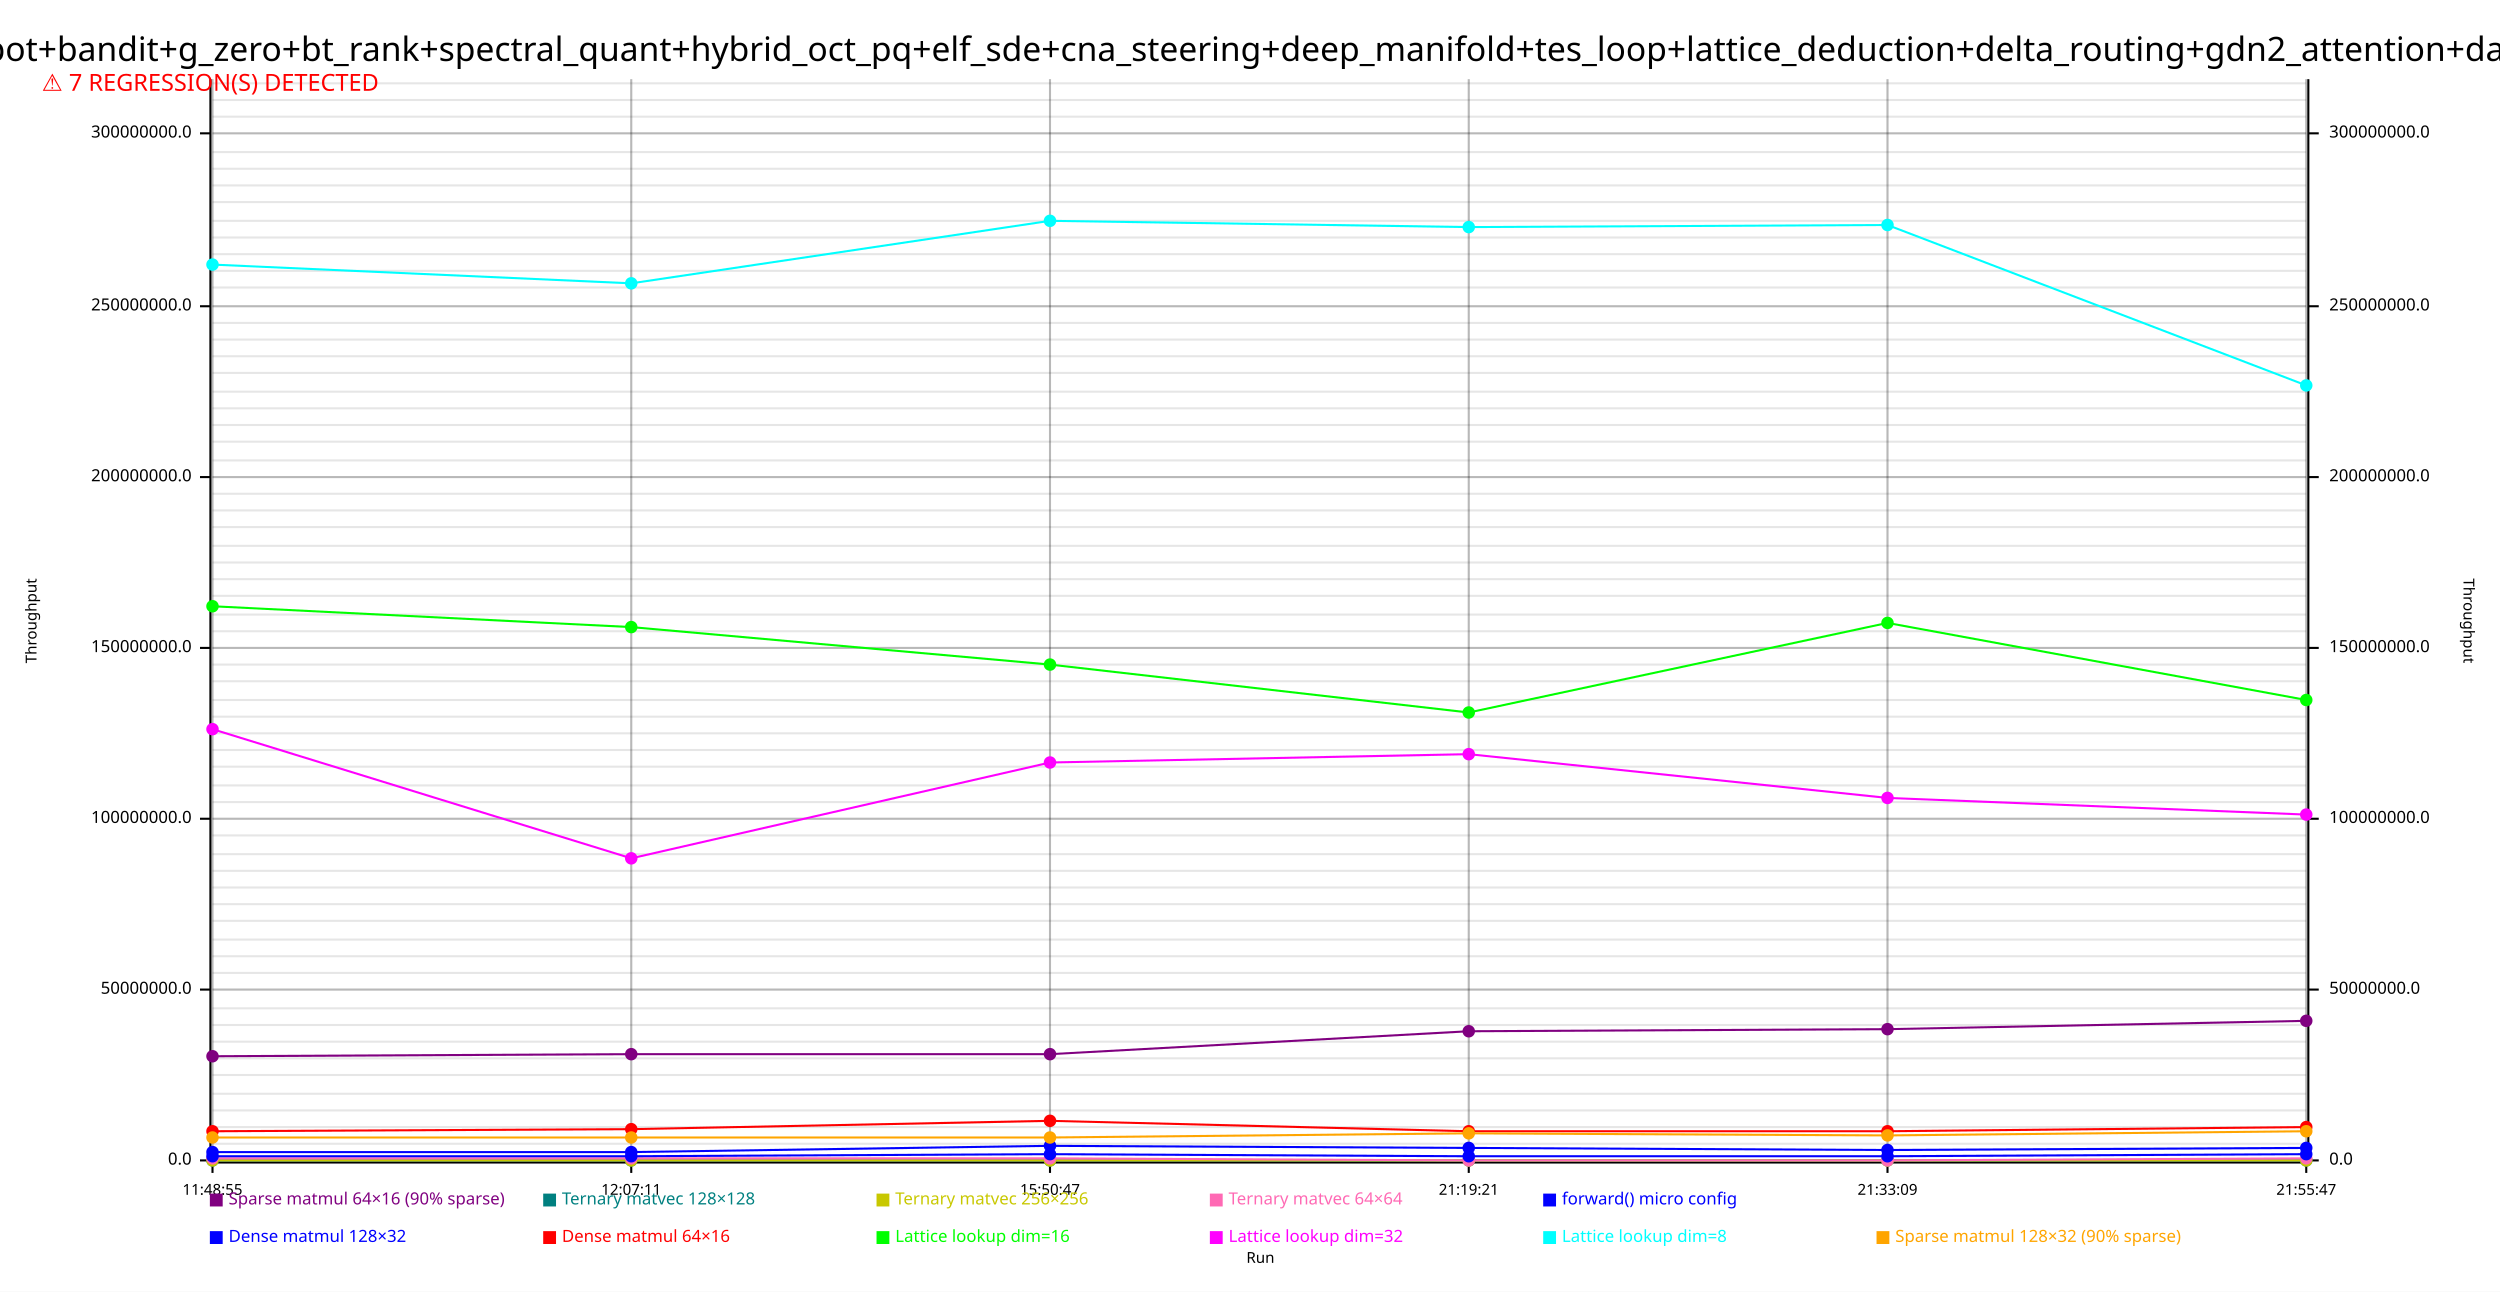
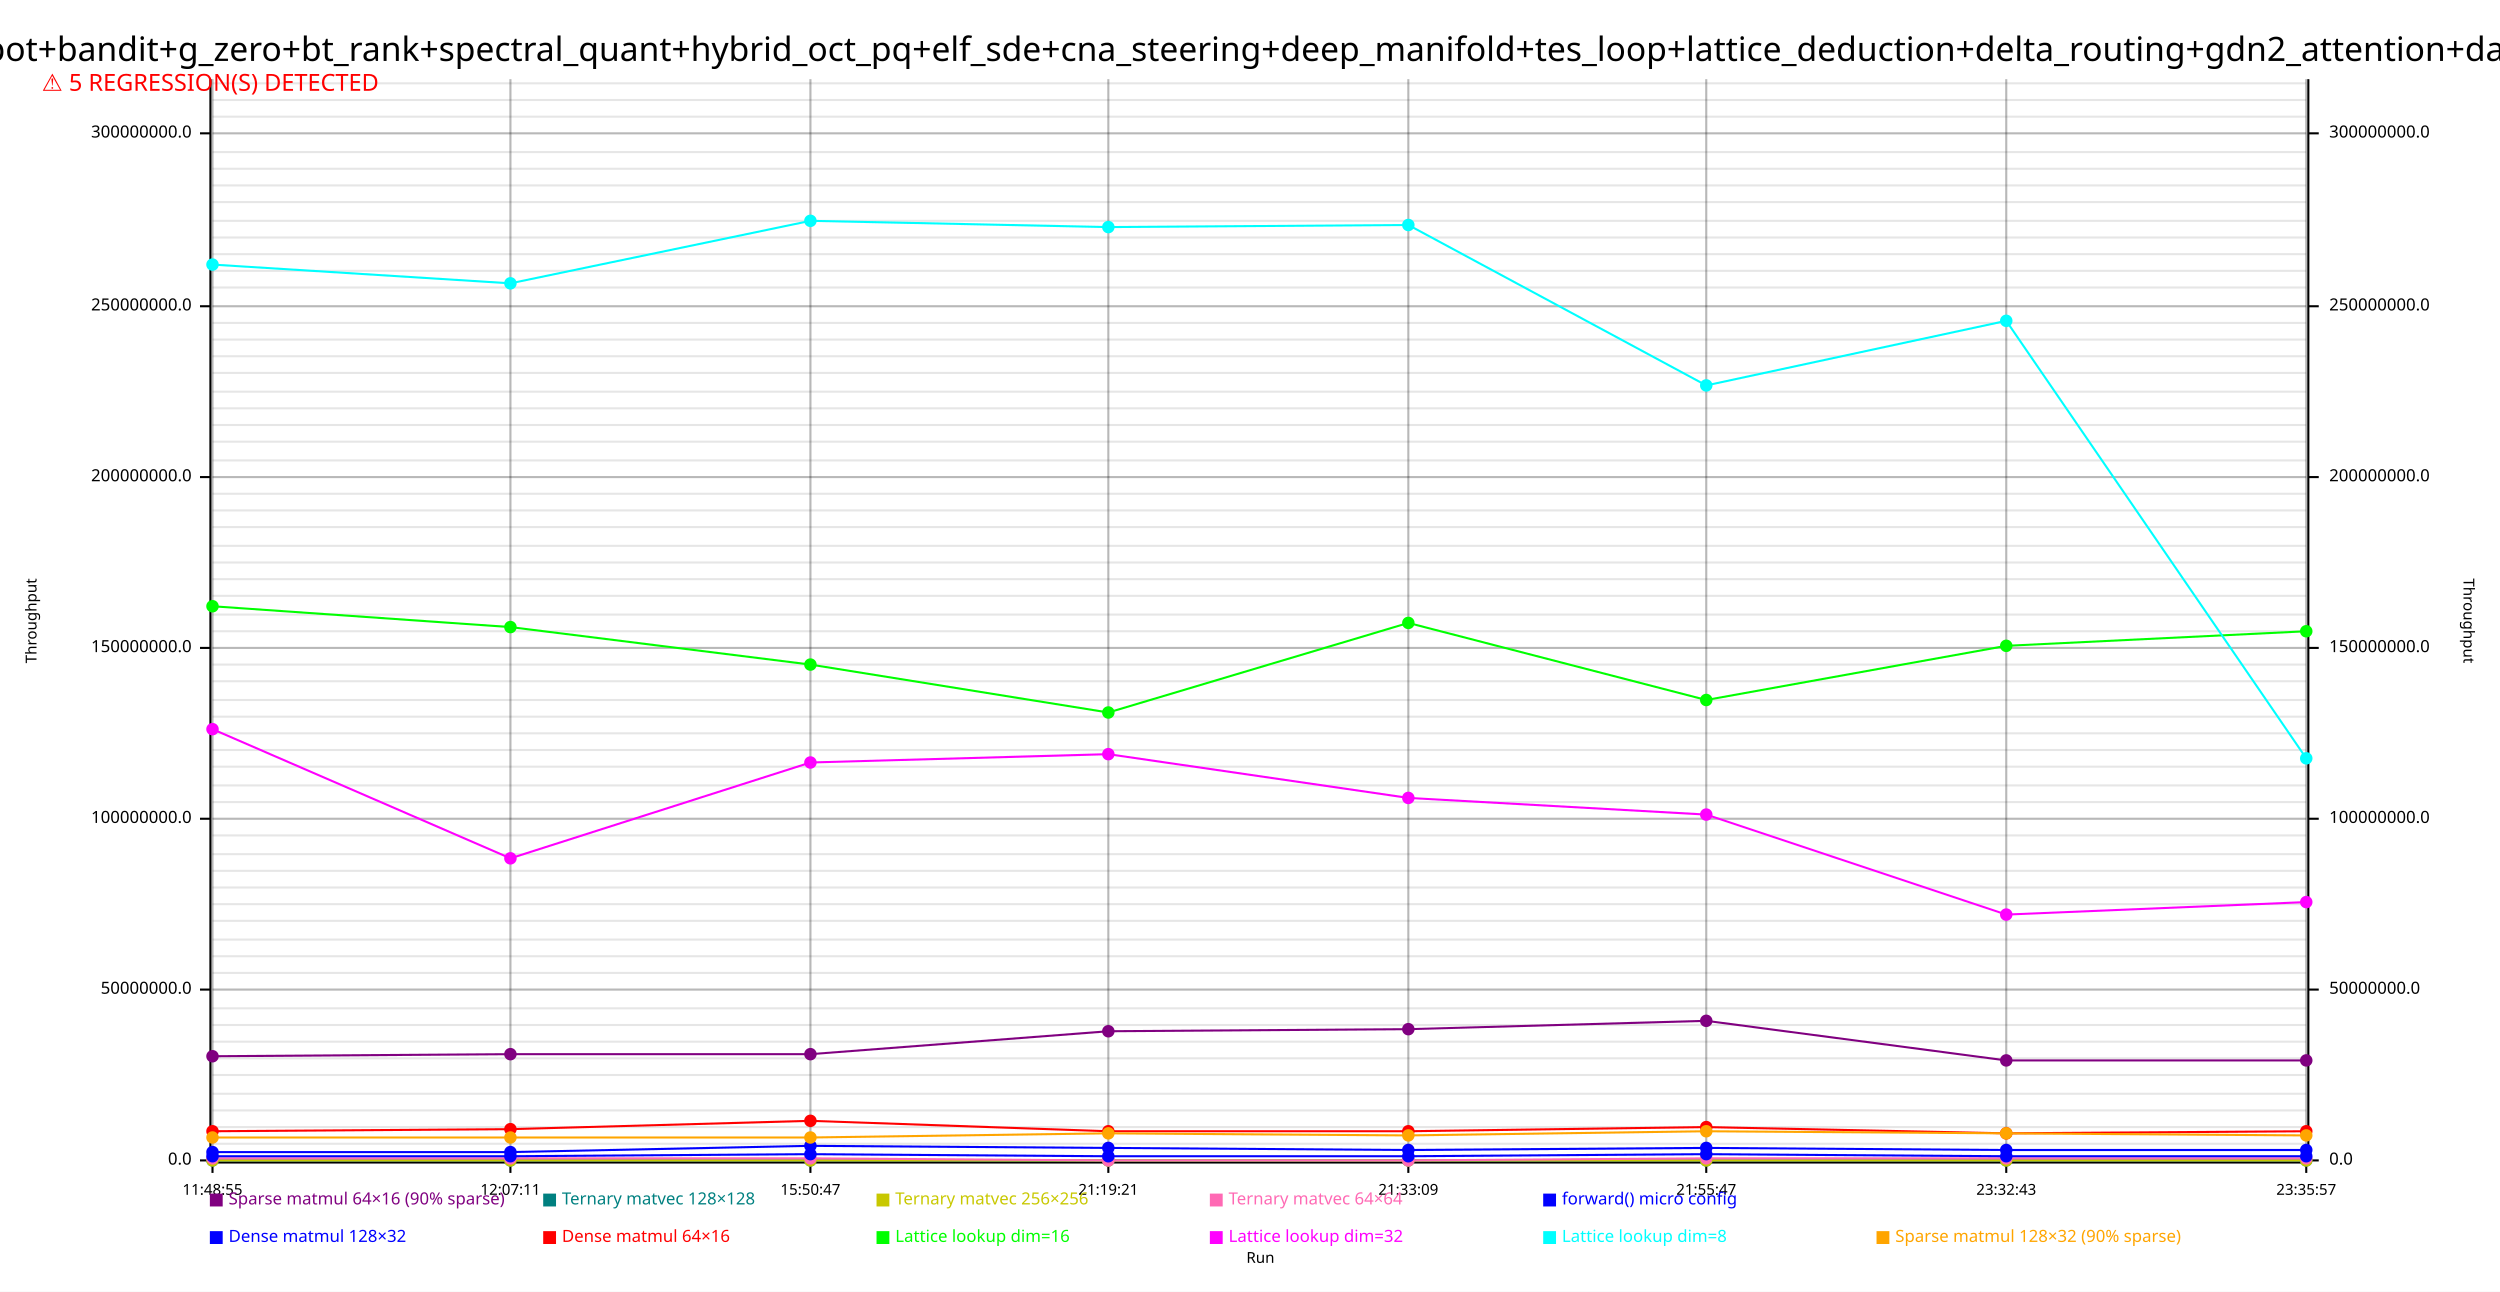
<svg xmlns="http://www.w3.org/2000/svg" width="1200" height="620" viewBox="0 0 1200 620">
  <rect x="0" y="0" width="1200" height="620" opacity="1" fill="#FFFFFF" stroke="none" />
  <text x="600" y="17" dy="0.76em" text-anchor="middle" font-family="sans-serif" font-size="16.129" opacity="1" fill="#000000">
SIMD — Time Series [sparse_mlp+domain_latent+ppot+bandit+g_zero+bt_rank+spectral_quant+hybrid_oct_pq+elf_sde+cna_steering+deep_manifold+tes_loop+lattice_deduction+delta_routing+gdn2_attention+dash_attn+dreamer+lt2_looped+plasma_path+tf_loop]
</text>
  <line opacity="0.1" stroke="#000000" stroke-width="1" x1="102" y1="557" x2="102" y2="38" />
-   <line opacity="0.1" stroke="#000000" stroke-width="1" x1="303" y1="557" x2="303" y2="38" />
-   <line opacity="0.1" stroke="#000000" stroke-width="1" x1="504" y1="557" x2="504" y2="38" />
-   <line opacity="0.1" stroke="#000000" stroke-width="1" x1="705" y1="557" x2="705" y2="38" />
-   <line opacity="0.1" stroke="#000000" stroke-width="1" x1="906" y1="557" x2="906" y2="38" />
+   <line opacity="0.1" stroke="#000000" stroke-width="1" x1="245" y1="557" x2="245" y2="38" />
+   <line opacity="0.1" stroke="#000000" stroke-width="1" x1="389" y1="557" x2="389" y2="38" />
+   <line opacity="0.1" stroke="#000000" stroke-width="1" x1="532" y1="557" x2="532" y2="38" />
+   <line opacity="0.1" stroke="#000000" stroke-width="1" x1="676" y1="557" x2="676" y2="38" />
+   <line opacity="0.1" stroke="#000000" stroke-width="1" x1="819" y1="557" x2="819" y2="38" />
+   <line opacity="0.1" stroke="#000000" stroke-width="1" x1="963" y1="557" x2="963" y2="38" />
  <line opacity="0.1" stroke="#000000" stroke-width="1" x1="1107" y1="557" x2="1107" y2="38" />
  <line opacity="0.1" stroke="#000000" stroke-width="1" x1="102" y1="557" x2="1107" y2="557" />
  <line opacity="0.1" stroke="#000000" stroke-width="1" x1="102" y1="549" x2="1107" y2="549" />
  <line opacity="0.1" stroke="#000000" stroke-width="1" x1="102" y1="541" x2="1107" y2="541" />
  <line opacity="0.1" stroke="#000000" stroke-width="1" x1="102" y1="533" x2="1107" y2="533" />
  <line opacity="0.1" stroke="#000000" stroke-width="1" x1="102" y1="525" x2="1107" y2="525" />
  <line opacity="0.1" stroke="#000000" stroke-width="1" x1="102" y1="516" x2="1107" y2="516" />
  <line opacity="0.1" stroke="#000000" stroke-width="1" x1="102" y1="508" x2="1107" y2="508" />
  <line opacity="0.1" stroke="#000000" stroke-width="1" x1="102" y1="500" x2="1107" y2="500" />
  <line opacity="0.1" stroke="#000000" stroke-width="1" x1="102" y1="492" x2="1107" y2="492" />
  <line opacity="0.1" stroke="#000000" stroke-width="1" x1="102" y1="484" x2="1107" y2="484" />
  <line opacity="0.1" stroke="#000000" stroke-width="1" x1="102" y1="475" x2="1107" y2="475" />
  <line opacity="0.1" stroke="#000000" stroke-width="1" x1="102" y1="467" x2="1107" y2="467" />
  <line opacity="0.1" stroke="#000000" stroke-width="1" x1="102" y1="459" x2="1107" y2="459" />
  <line opacity="0.1" stroke="#000000" stroke-width="1" x1="102" y1="451" x2="1107" y2="451" />
  <line opacity="0.1" stroke="#000000" stroke-width="1" x1="102" y1="442" x2="1107" y2="442" />
  <line opacity="0.1" stroke="#000000" stroke-width="1" x1="102" y1="434" x2="1107" y2="434" />
  <line opacity="0.1" stroke="#000000" stroke-width="1" x1="102" y1="426" x2="1107" y2="426" />
  <line opacity="0.1" stroke="#000000" stroke-width="1" x1="102" y1="418" x2="1107" y2="418" />
  <line opacity="0.1" stroke="#000000" stroke-width="1" x1="102" y1="410" x2="1107" y2="410" />
  <line opacity="0.1" stroke="#000000" stroke-width="1" x1="102" y1="401" x2="1107" y2="401" />
  <line opacity="0.1" stroke="#000000" stroke-width="1" x1="102" y1="393" x2="1107" y2="393" />
  <line opacity="0.1" stroke="#000000" stroke-width="1" x1="102" y1="385" x2="1107" y2="385" />
  <line opacity="0.1" stroke="#000000" stroke-width="1" x1="102" y1="377" x2="1107" y2="377" />
  <line opacity="0.1" stroke="#000000" stroke-width="1" x1="102" y1="368" x2="1107" y2="368" />
  <line opacity="0.1" stroke="#000000" stroke-width="1" x1="102" y1="360" x2="1107" y2="360" />
  <line opacity="0.1" stroke="#000000" stroke-width="1" x1="102" y1="352" x2="1107" y2="352" />
  <line opacity="0.1" stroke="#000000" stroke-width="1" x1="102" y1="344" x2="1107" y2="344" />
  <line opacity="0.1" stroke="#000000" stroke-width="1" x1="102" y1="336" x2="1107" y2="336" />
  <line opacity="0.1" stroke="#000000" stroke-width="1" x1="102" y1="327" x2="1107" y2="327" />
  <line opacity="0.1" stroke="#000000" stroke-width="1" x1="102" y1="319" x2="1107" y2="319" />
  <line opacity="0.1" stroke="#000000" stroke-width="1" x1="102" y1="311" x2="1107" y2="311" />
  <line opacity="0.1" stroke="#000000" stroke-width="1" x1="102" y1="303" x2="1107" y2="303" />
  <line opacity="0.1" stroke="#000000" stroke-width="1" x1="102" y1="295" x2="1107" y2="295" />
  <line opacity="0.1" stroke="#000000" stroke-width="1" x1="102" y1="286" x2="1107" y2="286" />
  <line opacity="0.1" stroke="#000000" stroke-width="1" x1="102" y1="278" x2="1107" y2="278" />
  <line opacity="0.1" stroke="#000000" stroke-width="1" x1="102" y1="270" x2="1107" y2="270" />
  <line opacity="0.1" stroke="#000000" stroke-width="1" x1="102" y1="262" x2="1107" y2="262" />
  <line opacity="0.1" stroke="#000000" stroke-width="1" x1="102" y1="253" x2="1107" y2="253" />
  <line opacity="0.1" stroke="#000000" stroke-width="1" x1="102" y1="245" x2="1107" y2="245" />
  <line opacity="0.1" stroke="#000000" stroke-width="1" x1="102" y1="237" x2="1107" y2="237" />
  <line opacity="0.1" stroke="#000000" stroke-width="1" x1="102" y1="229" x2="1107" y2="229" />
  <line opacity="0.1" stroke="#000000" stroke-width="1" x1="102" y1="221" x2="1107" y2="221" />
  <line opacity="0.1" stroke="#000000" stroke-width="1" x1="102" y1="212" x2="1107" y2="212" />
  <line opacity="0.1" stroke="#000000" stroke-width="1" x1="102" y1="204" x2="1107" y2="204" />
  <line opacity="0.1" stroke="#000000" stroke-width="1" x1="102" y1="196" x2="1107" y2="196" />
  <line opacity="0.1" stroke="#000000" stroke-width="1" x1="102" y1="188" x2="1107" y2="188" />
  <line opacity="0.1" stroke="#000000" stroke-width="1" x1="102" y1="179" x2="1107" y2="179" />
  <line opacity="0.1" stroke="#000000" stroke-width="1" x1="102" y1="171" x2="1107" y2="171" />
  <line opacity="0.1" stroke="#000000" stroke-width="1" x1="102" y1="163" x2="1107" y2="163" />
  <line opacity="0.1" stroke="#000000" stroke-width="1" x1="102" y1="155" x2="1107" y2="155" />
  <line opacity="0.1" stroke="#000000" stroke-width="1" x1="102" y1="147" x2="1107" y2="147" />
  <line opacity="0.1" stroke="#000000" stroke-width="1" x1="102" y1="138" x2="1107" y2="138" />
  <line opacity="0.1" stroke="#000000" stroke-width="1" x1="102" y1="130" x2="1107" y2="130" />
  <line opacity="0.1" stroke="#000000" stroke-width="1" x1="102" y1="122" x2="1107" y2="122" />
  <line opacity="0.1" stroke="#000000" stroke-width="1" x1="102" y1="114" x2="1107" y2="114" />
  <line opacity="0.1" stroke="#000000" stroke-width="1" x1="102" y1="106" x2="1107" y2="106" />
  <line opacity="0.1" stroke="#000000" stroke-width="1" x1="102" y1="97" x2="1107" y2="97" />
  <line opacity="0.1" stroke="#000000" stroke-width="1" x1="102" y1="89" x2="1107" y2="89" />
  <line opacity="0.1" stroke="#000000" stroke-width="1" x1="102" y1="81" x2="1107" y2="81" />
  <line opacity="0.1" stroke="#000000" stroke-width="1" x1="102" y1="73" x2="1107" y2="73" />
  <line opacity="0.1" stroke="#000000" stroke-width="1" x1="102" y1="64" x2="1107" y2="64" />
  <line opacity="0.1" stroke="#000000" stroke-width="1" x1="102" y1="56" x2="1107" y2="56" />
  <line opacity="0.1" stroke="#000000" stroke-width="1" x1="102" y1="48" x2="1107" y2="48" />
  <line opacity="0.1" stroke="#000000" stroke-width="1" x1="102" y1="40" x2="1107" y2="40" />
  <text x="12" y="298" dy="0.76em" text-anchor="middle" font-family="sans-serif" font-size="7.258" opacity="1" fill="#000000" transform="rotate(270, 12, 298)">
Throughput
</text>
  <text x="605" y="608" dy="-0.5ex" text-anchor="middle" font-family="sans-serif" font-size="7.258" opacity="1" fill="#000000">
Run
</text>
  <text x="1188" y="298" dy="0.76em" text-anchor="middle" font-family="sans-serif" font-size="7.258" opacity="1" fill="#000000" transform="rotate(90, 1188, 298)">
Throughput
</text>
  <line opacity="0.2" stroke="#000000" stroke-width="1" x1="102" y1="557" x2="102" y2="38" />
-   <line opacity="0.2" stroke="#000000" stroke-width="1" x1="303" y1="557" x2="303" y2="38" />
-   <line opacity="0.2" stroke="#000000" stroke-width="1" x1="504" y1="557" x2="504" y2="38" />
-   <line opacity="0.2" stroke="#000000" stroke-width="1" x1="705" y1="557" x2="705" y2="38" />
-   <line opacity="0.2" stroke="#000000" stroke-width="1" x1="906" y1="557" x2="906" y2="38" />
+   <line opacity="0.2" stroke="#000000" stroke-width="1" x1="245" y1="557" x2="245" y2="38" />
+   <line opacity="0.2" stroke="#000000" stroke-width="1" x1="389" y1="557" x2="389" y2="38" />
+   <line opacity="0.2" stroke="#000000" stroke-width="1" x1="532" y1="557" x2="532" y2="38" />
+   <line opacity="0.2" stroke="#000000" stroke-width="1" x1="676" y1="557" x2="676" y2="38" />
+   <line opacity="0.2" stroke="#000000" stroke-width="1" x1="819" y1="557" x2="819" y2="38" />
+   <line opacity="0.2" stroke="#000000" stroke-width="1" x1="963" y1="557" x2="963" y2="38" />
  <line opacity="0.2" stroke="#000000" stroke-width="1" x1="1107" y1="557" x2="1107" y2="38" />
  <line opacity="0.2" stroke="#000000" stroke-width="1" x1="102" y1="557" x2="1107" y2="557" />
  <line opacity="0.2" stroke="#000000" stroke-width="1" x1="102" y1="475" x2="1107" y2="475" />
  <line opacity="0.2" stroke="#000000" stroke-width="1" x1="102" y1="393" x2="1107" y2="393" />
  <line opacity="0.2" stroke="#000000" stroke-width="1" x1="102" y1="311" x2="1107" y2="311" />
  <line opacity="0.2" stroke="#000000" stroke-width="1" x1="102" y1="229" x2="1107" y2="229" />
  <line opacity="0.2" stroke="#000000" stroke-width="1" x1="102" y1="147" x2="1107" y2="147" />
  <line opacity="0.2" stroke="#000000" stroke-width="1" x1="102" y1="64" x2="1107" y2="64" />
  <polyline fill="none" opacity="1" stroke="#000000" stroke-width="1" points="101,38 101,557 " />
  <text x="92" y="557" dy="0.5ex" text-anchor="end" font-family="sans-serif" font-size="8.065" opacity="1" fill="#000000">
0.0
</text>
  <polyline fill="none" opacity="1" stroke="#000000" stroke-width="1" points="96,557 101,557 " />
  <text x="92" y="475" dy="0.5ex" text-anchor="end" font-family="sans-serif" font-size="8.065" opacity="1" fill="#000000">
50000000.0
</text>
  <polyline fill="none" opacity="1" stroke="#000000" stroke-width="1" points="96,475 101,475 " />
  <text x="92" y="393" dy="0.5ex" text-anchor="end" font-family="sans-serif" font-size="8.065" opacity="1" fill="#000000">
100000000.0
</text>
  <polyline fill="none" opacity="1" stroke="#000000" stroke-width="1" points="96,393 101,393 " />
  <text x="92" y="311" dy="0.5ex" text-anchor="end" font-family="sans-serif" font-size="8.065" opacity="1" fill="#000000">
150000000.0
</text>
  <polyline fill="none" opacity="1" stroke="#000000" stroke-width="1" points="96,311 101,311 " />
  <text x="92" y="229" dy="0.5ex" text-anchor="end" font-family="sans-serif" font-size="8.065" opacity="1" fill="#000000">
200000000.0
</text>
  <polyline fill="none" opacity="1" stroke="#000000" stroke-width="1" points="96,229 101,229 " />
  <text x="92" y="147" dy="0.5ex" text-anchor="end" font-family="sans-serif" font-size="8.065" opacity="1" fill="#000000">
250000000.0
</text>
  <polyline fill="none" opacity="1" stroke="#000000" stroke-width="1" points="96,147 101,147 " />
  <text x="92" y="64" dy="0.5ex" text-anchor="end" font-family="sans-serif" font-size="8.065" opacity="1" fill="#000000">
300000000.0
</text>
  <polyline fill="none" opacity="1" stroke="#000000" stroke-width="1" points="96,64 101,64 " />
  <polyline fill="none" opacity="1" stroke="#000000" stroke-width="1" points="102,558 1107,558 " />
  <text x="102" y="568" dy="0.76em" text-anchor="middle" font-family="sans-serif" font-size="7.258" opacity="1" fill="#000000">
11:48:55
</text>
  <polyline fill="none" opacity="1" stroke="#000000" stroke-width="1" points="102,558 102,563 " />
-   <text x="303" y="568" dy="0.76em" text-anchor="middle" font-family="sans-serif" font-size="7.258" opacity="1" fill="#000000">
+   <text x="245" y="568" dy="0.76em" text-anchor="middle" font-family="sans-serif" font-size="7.258" opacity="1" fill="#000000">
12:07:11
</text>
-   <polyline fill="none" opacity="1" stroke="#000000" stroke-width="1" points="303,558 303,563 " />
-   <text x="504" y="568" dy="0.76em" text-anchor="middle" font-family="sans-serif" font-size="7.258" opacity="1" fill="#000000">
+   <polyline fill="none" opacity="1" stroke="#000000" stroke-width="1" points="245,558 245,563 " />
+   <text x="389" y="568" dy="0.76em" text-anchor="middle" font-family="sans-serif" font-size="7.258" opacity="1" fill="#000000">
15:50:47
</text>
-   <polyline fill="none" opacity="1" stroke="#000000" stroke-width="1" points="504,558 504,563 " />
-   <text x="705" y="568" dy="0.76em" text-anchor="middle" font-family="sans-serif" font-size="7.258" opacity="1" fill="#000000">
+   <polyline fill="none" opacity="1" stroke="#000000" stroke-width="1" points="389,558 389,563 " />
+   <text x="532" y="568" dy="0.76em" text-anchor="middle" font-family="sans-serif" font-size="7.258" opacity="1" fill="#000000">
21:19:21
</text>
-   <polyline fill="none" opacity="1" stroke="#000000" stroke-width="1" points="705,558 705,563 " />
-   <text x="906" y="568" dy="0.76em" text-anchor="middle" font-family="sans-serif" font-size="7.258" opacity="1" fill="#000000">
+   <polyline fill="none" opacity="1" stroke="#000000" stroke-width="1" points="532,558 532,563 " />
+   <text x="676" y="568" dy="0.76em" text-anchor="middle" font-family="sans-serif" font-size="7.258" opacity="1" fill="#000000">
21:33:09
</text>
-   <polyline fill="none" opacity="1" stroke="#000000" stroke-width="1" points="906,558 906,563 " />
+   <polyline fill="none" opacity="1" stroke="#000000" stroke-width="1" points="676,558 676,563 " />
+   <text x="819" y="568" dy="0.76em" text-anchor="middle" font-family="sans-serif" font-size="7.258" opacity="1" fill="#000000">
+ 21:55:47
+ </text>
+   <polyline fill="none" opacity="1" stroke="#000000" stroke-width="1" points="819,558 819,563 " />
+   <text x="963" y="568" dy="0.76em" text-anchor="middle" font-family="sans-serif" font-size="7.258" opacity="1" fill="#000000">
+ 23:32:43
+ </text>
+   <polyline fill="none" opacity="1" stroke="#000000" stroke-width="1" points="963,558 963,563 " />
  <text x="1107" y="568" dy="0.76em" text-anchor="middle" font-family="sans-serif" font-size="7.258" opacity="1" fill="#000000">
- 21:55:47
+ 23:35:57
</text>
  <polyline fill="none" opacity="1" stroke="#000000" stroke-width="1" points="1107,558 1107,563 " />
  <polyline fill="none" opacity="1" stroke="#000000" stroke-width="1" points="1108,38 1108,557 " />
  <text x="1118" y="557" dy="0.5ex" text-anchor="start" font-family="sans-serif" font-size="8.065" opacity="1" fill="#000000">
0.0
</text>
  <polyline fill="none" opacity="1" stroke="#000000" stroke-width="1" points="1108,557 1113,557 " />
  <text x="1118" y="475" dy="0.5ex" text-anchor="start" font-family="sans-serif" font-size="8.065" opacity="1" fill="#000000">
50000000.0
</text>
  <polyline fill="none" opacity="1" stroke="#000000" stroke-width="1" points="1108,475 1113,475 " />
  <text x="1118" y="393" dy="0.5ex" text-anchor="start" font-family="sans-serif" font-size="8.065" opacity="1" fill="#000000">
100000000.0
</text>
  <polyline fill="none" opacity="1" stroke="#000000" stroke-width="1" points="1108,393 1113,393 " />
  <text x="1118" y="311" dy="0.5ex" text-anchor="start" font-family="sans-serif" font-size="8.065" opacity="1" fill="#000000">
150000000.0
</text>
  <polyline fill="none" opacity="1" stroke="#000000" stroke-width="1" points="1108,311 1113,311 " />
  <text x="1118" y="229" dy="0.5ex" text-anchor="start" font-family="sans-serif" font-size="8.065" opacity="1" fill="#000000">
200000000.0
</text>
  <polyline fill="none" opacity="1" stroke="#000000" stroke-width="1" points="1108,229 1113,229 " />
  <text x="1118" y="147" dy="0.5ex" text-anchor="start" font-family="sans-serif" font-size="8.065" opacity="1" fill="#000000">
250000000.0
</text>
  <polyline fill="none" opacity="1" stroke="#000000" stroke-width="1" points="1108,147 1113,147 " />
  <text x="1118" y="64" dy="0.5ex" text-anchor="start" font-family="sans-serif" font-size="8.065" opacity="1" fill="#000000">
300000000.0
</text>
  <polyline fill="none" opacity="1" stroke="#000000" stroke-width="1" points="1108,64 1113,64 " />
-   <polyline fill="none" opacity="1" stroke="#0000FF" stroke-width="1" points="102,553 303,553 504,550 705,551 906,552 1107,551 " />
+   <polyline fill="none" opacity="1" stroke="#0000FF" stroke-width="1" points="102,553 245,553 389,550 532,551 676,552 819,551 963,552 1107,552 " />
  <circle cx="102" cy="553" r="3" opacity="1" fill="#0000FF" stroke="none" stroke-width="1" />
-   <circle cx="303" cy="553" r="3" opacity="1" fill="#0000FF" stroke="none" stroke-width="1" />
-   <circle cx="504" cy="550" r="3" opacity="1" fill="#0000FF" stroke="none" stroke-width="1" />
-   <circle cx="705" cy="551" r="3" opacity="1" fill="#0000FF" stroke="none" stroke-width="1" />
-   <circle cx="906" cy="552" r="3" opacity="1" fill="#0000FF" stroke="none" stroke-width="1" />
-   <circle cx="1107" cy="551" r="3" opacity="1" fill="#0000FF" stroke="none" stroke-width="1" />
+   <circle cx="245" cy="553" r="3" opacity="1" fill="#0000FF" stroke="none" stroke-width="1" />
+   <circle cx="389" cy="550" r="3" opacity="1" fill="#0000FF" stroke="none" stroke-width="1" />
+   <circle cx="532" cy="551" r="3" opacity="1" fill="#0000FF" stroke="none" stroke-width="1" />
+   <circle cx="676" cy="552" r="3" opacity="1" fill="#0000FF" stroke="none" stroke-width="1" />
+   <circle cx="819" cy="551" r="3" opacity="1" fill="#0000FF" stroke="none" stroke-width="1" />
+   <circle cx="963" cy="552" r="3" opacity="1" fill="#0000FF" stroke="none" stroke-width="1" />
+   <circle cx="1107" cy="552" r="3" opacity="1" fill="#0000FF" stroke="none" stroke-width="1" />
  <text x="100" y="590" dy="0.76em" text-anchor="start" font-family="sans-serif" font-size="8.065" opacity="1" fill="#0000FF">
■ Dense matmul 128×32
</text>
-   <polyline fill="none" opacity="1" stroke="#FF0000" stroke-width="1" points="102,543 303,542 504,538 705,543 906,543 1107,541 " />
+   <polyline fill="none" opacity="1" stroke="#FF0000" stroke-width="1" points="102,543 245,542 389,538 532,543 676,543 819,541 963,544 1107,543 " />
  <circle cx="102" cy="543" r="3" opacity="1" fill="#FF0000" stroke="none" stroke-width="1" />
-   <circle cx="303" cy="542" r="3" opacity="1" fill="#FF0000" stroke="none" stroke-width="1" />
-   <circle cx="504" cy="538" r="3" opacity="1" fill="#FF0000" stroke="none" stroke-width="1" />
-   <circle cx="705" cy="543" r="3" opacity="1" fill="#FF0000" stroke="none" stroke-width="1" />
-   <circle cx="906" cy="543" r="3" opacity="1" fill="#FF0000" stroke="none" stroke-width="1" />
-   <circle cx="1107" cy="541" r="3" opacity="1" fill="#FF0000" stroke="none" stroke-width="1" />
+   <circle cx="245" cy="542" r="3" opacity="1" fill="#FF0000" stroke="none" stroke-width="1" />
+   <circle cx="389" cy="538" r="3" opacity="1" fill="#FF0000" stroke="none" stroke-width="1" />
+   <circle cx="532" cy="543" r="3" opacity="1" fill="#FF0000" stroke="none" stroke-width="1" />
+   <circle cx="676" cy="543" r="3" opacity="1" fill="#FF0000" stroke="none" stroke-width="1" />
+   <circle cx="819" cy="541" r="3" opacity="1" fill="#FF0000" stroke="none" stroke-width="1" />
+   <circle cx="963" cy="544" r="3" opacity="1" fill="#FF0000" stroke="none" stroke-width="1" />
+   <circle cx="1107" cy="543" r="3" opacity="1" fill="#FF0000" stroke="none" stroke-width="1" />
  <text x="260" y="590" dy="0.76em" text-anchor="start" font-family="sans-serif" font-size="8.065" opacity="1" fill="#FF0000">
■ Dense matmul 64×16
</text>
-   <polyline fill="none" opacity="1" stroke="#00FF00" stroke-width="1" points="102,291 303,301 504,319 705,342 906,299 1107,336 " />
+   <polyline fill="none" opacity="1" stroke="#00FF00" stroke-width="1" points="102,291 245,301 389,319 532,342 676,299 819,336 963,310 1107,303 " />
  <circle cx="102" cy="291" r="3" opacity="1" fill="#00FF00" stroke="none" stroke-width="1" />
-   <circle cx="303" cy="301" r="3" opacity="1" fill="#00FF00" stroke="none" stroke-width="1" />
-   <circle cx="504" cy="319" r="3" opacity="1" fill="#00FF00" stroke="none" stroke-width="1" />
-   <circle cx="705" cy="342" r="3" opacity="1" fill="#00FF00" stroke="none" stroke-width="1" />
-   <circle cx="906" cy="299" r="3" opacity="1" fill="#00FF00" stroke="none" stroke-width="1" />
-   <circle cx="1107" cy="336" r="3" opacity="1" fill="#00FF00" stroke="none" stroke-width="1" />
+   <circle cx="245" cy="301" r="3" opacity="1" fill="#00FF00" stroke="none" stroke-width="1" />
+   <circle cx="389" cy="319" r="3" opacity="1" fill="#00FF00" stroke="none" stroke-width="1" />
+   <circle cx="532" cy="342" r="3" opacity="1" fill="#00FF00" stroke="none" stroke-width="1" />
+   <circle cx="676" cy="299" r="3" opacity="1" fill="#00FF00" stroke="none" stroke-width="1" />
+   <circle cx="819" cy="336" r="3" opacity="1" fill="#00FF00" stroke="none" stroke-width="1" />
+   <circle cx="963" cy="310" r="3" opacity="1" fill="#00FF00" stroke="none" stroke-width="1" />
+   <circle cx="1107" cy="303" r="3" opacity="1" fill="#00FF00" stroke="none" stroke-width="1" />
  <text x="420" y="590" dy="0.76em" text-anchor="start" font-family="sans-serif" font-size="8.065" opacity="1" fill="#00FF00">
■ Lattice lookup dim=16
</text>
-   <polyline fill="none" opacity="1" stroke="#FF00FF" stroke-width="1" points="102,350 303,412 504,366 705,362 906,383 1107,391 " />
+   <polyline fill="none" opacity="1" stroke="#FF00FF" stroke-width="1" points="102,350 245,412 389,366 532,362 676,383 819,391 963,439 1107,433 " />
  <circle cx="102" cy="350" r="3" opacity="1" fill="#FF00FF" stroke="none" stroke-width="1" />
-   <circle cx="303" cy="412" r="3" opacity="1" fill="#FF00FF" stroke="none" stroke-width="1" />
-   <circle cx="504" cy="366" r="3" opacity="1" fill="#FF00FF" stroke="none" stroke-width="1" />
-   <circle cx="705" cy="362" r="3" opacity="1" fill="#FF00FF" stroke="none" stroke-width="1" />
-   <circle cx="906" cy="383" r="3" opacity="1" fill="#FF00FF" stroke="none" stroke-width="1" />
-   <circle cx="1107" cy="391" r="3" opacity="1" fill="#FF00FF" stroke="none" stroke-width="1" />
+   <circle cx="245" cy="412" r="3" opacity="1" fill="#FF00FF" stroke="none" stroke-width="1" />
+   <circle cx="389" cy="366" r="3" opacity="1" fill="#FF00FF" stroke="none" stroke-width="1" />
+   <circle cx="532" cy="362" r="3" opacity="1" fill="#FF00FF" stroke="none" stroke-width="1" />
+   <circle cx="676" cy="383" r="3" opacity="1" fill="#FF00FF" stroke="none" stroke-width="1" />
+   <circle cx="819" cy="391" r="3" opacity="1" fill="#FF00FF" stroke="none" stroke-width="1" />
+   <circle cx="963" cy="439" r="3" opacity="1" fill="#FF00FF" stroke="none" stroke-width="1" />
+   <circle cx="1107" cy="433" r="3" opacity="1" fill="#FF00FF" stroke="none" stroke-width="1" />
  <text x="580" y="590" dy="0.76em" text-anchor="start" font-family="sans-serif" font-size="8.065" opacity="1" fill="#FF00FF">
■ Lattice lookup dim=32
</text>
-   <polyline fill="none" opacity="1" stroke="#00FFFF" stroke-width="1" points="102,127 303,136 504,106 705,109 906,108 1107,185 " />
+   <polyline fill="none" opacity="1" stroke="#00FFFF" stroke-width="1" points="102,127 245,136 389,106 532,109 676,108 819,185 963,154 1107,364 " />
  <circle cx="102" cy="127" r="3" opacity="1" fill="#00FFFF" stroke="none" stroke-width="1" />
-   <circle cx="303" cy="136" r="3" opacity="1" fill="#00FFFF" stroke="none" stroke-width="1" />
-   <circle cx="504" cy="106" r="3" opacity="1" fill="#00FFFF" stroke="none" stroke-width="1" />
-   <circle cx="705" cy="109" r="3" opacity="1" fill="#00FFFF" stroke="none" stroke-width="1" />
-   <circle cx="906" cy="108" r="3" opacity="1" fill="#00FFFF" stroke="none" stroke-width="1" />
-   <circle cx="1107" cy="185" r="3" opacity="1" fill="#00FFFF" stroke="none" stroke-width="1" />
+   <circle cx="245" cy="136" r="3" opacity="1" fill="#00FFFF" stroke="none" stroke-width="1" />
+   <circle cx="389" cy="106" r="3" opacity="1" fill="#00FFFF" stroke="none" stroke-width="1" />
+   <circle cx="532" cy="109" r="3" opacity="1" fill="#00FFFF" stroke="none" stroke-width="1" />
+   <circle cx="676" cy="108" r="3" opacity="1" fill="#00FFFF" stroke="none" stroke-width="1" />
+   <circle cx="819" cy="185" r="3" opacity="1" fill="#00FFFF" stroke="none" stroke-width="1" />
+   <circle cx="963" cy="154" r="3" opacity="1" fill="#00FFFF" stroke="none" stroke-width="1" />
+   <circle cx="1107" cy="364" r="3" opacity="1" fill="#00FFFF" stroke="none" stroke-width="1" />
  <text x="740" y="590" dy="0.76em" text-anchor="start" font-family="sans-serif" font-size="8.065" opacity="1" fill="#00FFFF">
■ Lattice lookup dim=8
</text>
-   <polyline fill="none" opacity="1" stroke="#FFA500" stroke-width="1" points="102,546 303,546 504,546 705,544 906,545 1107,543 " />
+   <polyline fill="none" opacity="1" stroke="#FFA500" stroke-width="1" points="102,546 245,546 389,546 532,544 676,545 819,543 963,544 1107,545 " />
  <circle cx="102" cy="546" r="3" opacity="1" fill="#FFA500" stroke="none" stroke-width="1" />
-   <circle cx="303" cy="546" r="3" opacity="1" fill="#FFA500" stroke="none" stroke-width="1" />
-   <circle cx="504" cy="546" r="3" opacity="1" fill="#FFA500" stroke="none" stroke-width="1" />
-   <circle cx="705" cy="544" r="3" opacity="1" fill="#FFA500" stroke="none" stroke-width="1" />
-   <circle cx="906" cy="545" r="3" opacity="1" fill="#FFA500" stroke="none" stroke-width="1" />
-   <circle cx="1107" cy="543" r="3" opacity="1" fill="#FFA500" stroke="none" stroke-width="1" />
+   <circle cx="245" cy="546" r="3" opacity="1" fill="#FFA500" stroke="none" stroke-width="1" />
+   <circle cx="389" cy="546" r="3" opacity="1" fill="#FFA500" stroke="none" stroke-width="1" />
+   <circle cx="532" cy="544" r="3" opacity="1" fill="#FFA500" stroke="none" stroke-width="1" />
+   <circle cx="676" cy="545" r="3" opacity="1" fill="#FFA500" stroke="none" stroke-width="1" />
+   <circle cx="819" cy="543" r="3" opacity="1" fill="#FFA500" stroke="none" stroke-width="1" />
+   <circle cx="963" cy="544" r="3" opacity="1" fill="#FFA500" stroke="none" stroke-width="1" />
+   <circle cx="1107" cy="545" r="3" opacity="1" fill="#FFA500" stroke="none" stroke-width="1" />
  <text x="900" y="590" dy="0.76em" text-anchor="start" font-family="sans-serif" font-size="8.065" opacity="1" fill="#FFA500">
■ Sparse matmul 128×32 (90% sparse)
</text>
-   <polyline fill="none" opacity="1" stroke="#800080" stroke-width="1" points="102,507 303,506 504,506 705,495 906,494 1107,490 " />
+   <polyline fill="none" opacity="1" stroke="#800080" stroke-width="1" points="102,507 245,506 389,506 532,495 676,494 819,490 963,509 1107,509 " />
  <circle cx="102" cy="507" r="3" opacity="1" fill="#800080" stroke="none" stroke-width="1" />
-   <circle cx="303" cy="506" r="3" opacity="1" fill="#800080" stroke="none" stroke-width="1" />
-   <circle cx="504" cy="506" r="3" opacity="1" fill="#800080" stroke="none" stroke-width="1" />
-   <circle cx="705" cy="495" r="3" opacity="1" fill="#800080" stroke="none" stroke-width="1" />
-   <circle cx="906" cy="494" r="3" opacity="1" fill="#800080" stroke="none" stroke-width="1" />
-   <circle cx="1107" cy="490" r="3" opacity="1" fill="#800080" stroke="none" stroke-width="1" />
+   <circle cx="245" cy="506" r="3" opacity="1" fill="#800080" stroke="none" stroke-width="1" />
+   <circle cx="389" cy="506" r="3" opacity="1" fill="#800080" stroke="none" stroke-width="1" />
+   <circle cx="532" cy="495" r="3" opacity="1" fill="#800080" stroke="none" stroke-width="1" />
+   <circle cx="676" cy="494" r="3" opacity="1" fill="#800080" stroke="none" stroke-width="1" />
+   <circle cx="819" cy="490" r="3" opacity="1" fill="#800080" stroke="none" stroke-width="1" />
+   <circle cx="963" cy="509" r="3" opacity="1" fill="#800080" stroke="none" stroke-width="1" />
+   <circle cx="1107" cy="509" r="3" opacity="1" fill="#800080" stroke="none" stroke-width="1" />
  <text x="100" y="572" dy="0.76em" text-anchor="start" font-family="sans-serif" font-size="8.065" opacity="1" fill="#800080">
■ Sparse matmul 64×16 (90% sparse)
</text>
-   <polyline fill="none" opacity="1" stroke="#008080" stroke-width="1" points="102,557 303,557 504,557 705,557 906,557 1107,557 " />
+   <polyline fill="none" opacity="1" stroke="#008080" stroke-width="1" points="102,557 245,557 389,557 532,557 676,557 819,557 963,557 1107,557 " />
  <circle cx="102" cy="557" r="3" opacity="1" fill="#008080" stroke="none" stroke-width="1" />
-   <circle cx="303" cy="557" r="3" opacity="1" fill="#008080" stroke="none" stroke-width="1" />
-   <circle cx="504" cy="557" r="3" opacity="1" fill="#008080" stroke="none" stroke-width="1" />
-   <circle cx="705" cy="557" r="3" opacity="1" fill="#008080" stroke="none" stroke-width="1" />
-   <circle cx="906" cy="557" r="3" opacity="1" fill="#008080" stroke="none" stroke-width="1" />
+   <circle cx="245" cy="557" r="3" opacity="1" fill="#008080" stroke="none" stroke-width="1" />
+   <circle cx="389" cy="557" r="3" opacity="1" fill="#008080" stroke="none" stroke-width="1" />
+   <circle cx="532" cy="557" r="3" opacity="1" fill="#008080" stroke="none" stroke-width="1" />
+   <circle cx="676" cy="557" r="3" opacity="1" fill="#008080" stroke="none" stroke-width="1" />
+   <circle cx="819" cy="557" r="3" opacity="1" fill="#008080" stroke="none" stroke-width="1" />
+   <circle cx="963" cy="557" r="3" opacity="1" fill="#008080" stroke="none" stroke-width="1" />
  <circle cx="1107" cy="557" r="3" opacity="1" fill="#008080" stroke="none" stroke-width="1" />
  <text x="260" y="572" dy="0.76em" text-anchor="start" font-family="sans-serif" font-size="8.065" opacity="1" fill="#008080">
■ Ternary matvec 128×128
</text>
-   <polyline fill="none" opacity="1" stroke="#C8C800" stroke-width="1" points="102,557 303,557 504,557 705,557 906,557 1107,557 " />
+   <polyline fill="none" opacity="1" stroke="#C8C800" stroke-width="1" points="102,557 245,557 389,557 532,557 676,557 819,557 963,557 1107,557 " />
  <circle cx="102" cy="557" r="3" opacity="1" fill="#C8C800" stroke="none" stroke-width="1" />
-   <circle cx="303" cy="557" r="3" opacity="1" fill="#C8C800" stroke="none" stroke-width="1" />
-   <circle cx="504" cy="557" r="3" opacity="1" fill="#C8C800" stroke="none" stroke-width="1" />
-   <circle cx="705" cy="557" r="3" opacity="1" fill="#C8C800" stroke="none" stroke-width="1" />
-   <circle cx="906" cy="557" r="3" opacity="1" fill="#C8C800" stroke="none" stroke-width="1" />
+   <circle cx="245" cy="557" r="3" opacity="1" fill="#C8C800" stroke="none" stroke-width="1" />
+   <circle cx="389" cy="557" r="3" opacity="1" fill="#C8C800" stroke="none" stroke-width="1" />
+   <circle cx="532" cy="557" r="3" opacity="1" fill="#C8C800" stroke="none" stroke-width="1" />
+   <circle cx="676" cy="557" r="3" opacity="1" fill="#C8C800" stroke="none" stroke-width="1" />
+   <circle cx="819" cy="557" r="3" opacity="1" fill="#C8C800" stroke="none" stroke-width="1" />
+   <circle cx="963" cy="557" r="3" opacity="1" fill="#C8C800" stroke="none" stroke-width="1" />
  <circle cx="1107" cy="557" r="3" opacity="1" fill="#C8C800" stroke="none" stroke-width="1" />
  <text x="420" y="572" dy="0.76em" text-anchor="start" font-family="sans-serif" font-size="8.065" opacity="1" fill="#C8C800">
■ Ternary matvec 256×256
</text>
-   <polyline fill="none" opacity="1" stroke="#FF69B4" stroke-width="1" points="102,556 303,556 504,556 705,557 906,557 1107,556 " />
+   <polyline fill="none" opacity="1" stroke="#FF69B4" stroke-width="1" points="102,556 245,556 389,556 532,557 676,557 819,556 963,556 1107,556 " />
  <circle cx="102" cy="556" r="3" opacity="1" fill="#FF69B4" stroke="none" stroke-width="1" />
-   <circle cx="303" cy="556" r="3" opacity="1" fill="#FF69B4" stroke="none" stroke-width="1" />
-   <circle cx="504" cy="556" r="3" opacity="1" fill="#FF69B4" stroke="none" stroke-width="1" />
-   <circle cx="705" cy="557" r="3" opacity="1" fill="#FF69B4" stroke="none" stroke-width="1" />
-   <circle cx="906" cy="557" r="3" opacity="1" fill="#FF69B4" stroke="none" stroke-width="1" />
+   <circle cx="245" cy="556" r="3" opacity="1" fill="#FF69B4" stroke="none" stroke-width="1" />
+   <circle cx="389" cy="556" r="3" opacity="1" fill="#FF69B4" stroke="none" stroke-width="1" />
+   <circle cx="532" cy="557" r="3" opacity="1" fill="#FF69B4" stroke="none" stroke-width="1" />
+   <circle cx="676" cy="557" r="3" opacity="1" fill="#FF69B4" stroke="none" stroke-width="1" />
+   <circle cx="819" cy="556" r="3" opacity="1" fill="#FF69B4" stroke="none" stroke-width="1" />
+   <circle cx="963" cy="556" r="3" opacity="1" fill="#FF69B4" stroke="none" stroke-width="1" />
  <circle cx="1107" cy="556" r="3" opacity="1" fill="#FF69B4" stroke="none" stroke-width="1" />
  <text x="580" y="572" dy="0.76em" text-anchor="start" font-family="sans-serif" font-size="8.065" opacity="1" fill="#FF69B4">
■ Ternary matvec 64×64
</text>
-   <polyline fill="none" opacity="1" stroke="#0000FF" stroke-width="1" points="102,555 303,555 504,554 705,555 906,555 1107,554 " />
+   <polyline fill="none" opacity="1" stroke="#0000FF" stroke-width="1" points="102,555 245,555 389,554 532,555 676,555 819,554 963,555 1107,555 " />
  <circle cx="102" cy="555" r="3" opacity="1" fill="#0000FF" stroke="none" stroke-width="1" />
-   <circle cx="303" cy="555" r="3" opacity="1" fill="#0000FF" stroke="none" stroke-width="1" />
-   <circle cx="504" cy="554" r="3" opacity="1" fill="#0000FF" stroke="none" stroke-width="1" />
-   <circle cx="705" cy="555" r="3" opacity="1" fill="#0000FF" stroke="none" stroke-width="1" />
-   <circle cx="906" cy="555" r="3" opacity="1" fill="#0000FF" stroke="none" stroke-width="1" />
-   <circle cx="1107" cy="554" r="3" opacity="1" fill="#0000FF" stroke="none" stroke-width="1" />
+   <circle cx="245" cy="555" r="3" opacity="1" fill="#0000FF" stroke="none" stroke-width="1" />
+   <circle cx="389" cy="554" r="3" opacity="1" fill="#0000FF" stroke="none" stroke-width="1" />
+   <circle cx="532" cy="555" r="3" opacity="1" fill="#0000FF" stroke="none" stroke-width="1" />
+   <circle cx="676" cy="555" r="3" opacity="1" fill="#0000FF" stroke="none" stroke-width="1" />
+   <circle cx="819" cy="554" r="3" opacity="1" fill="#0000FF" stroke="none" stroke-width="1" />
+   <circle cx="963" cy="555" r="3" opacity="1" fill="#0000FF" stroke="none" stroke-width="1" />
+   <circle cx="1107" cy="555" r="3" opacity="1" fill="#0000FF" stroke="none" stroke-width="1" />
  <text x="740" y="572" dy="0.76em" text-anchor="start" font-family="sans-serif" font-size="8.065" opacity="1" fill="#0000FF">
■ forward() micro config
</text>
  <text x="20" y="35" dy="0.76em" text-anchor="start" font-family="sans-serif" font-size="11.29" opacity="1" fill="#FF0000">
- ⚠ 7 REGRESSION(S) DETECTED
+ ⚠ 5 REGRESSION(S) DETECTED
</text>
</svg>
